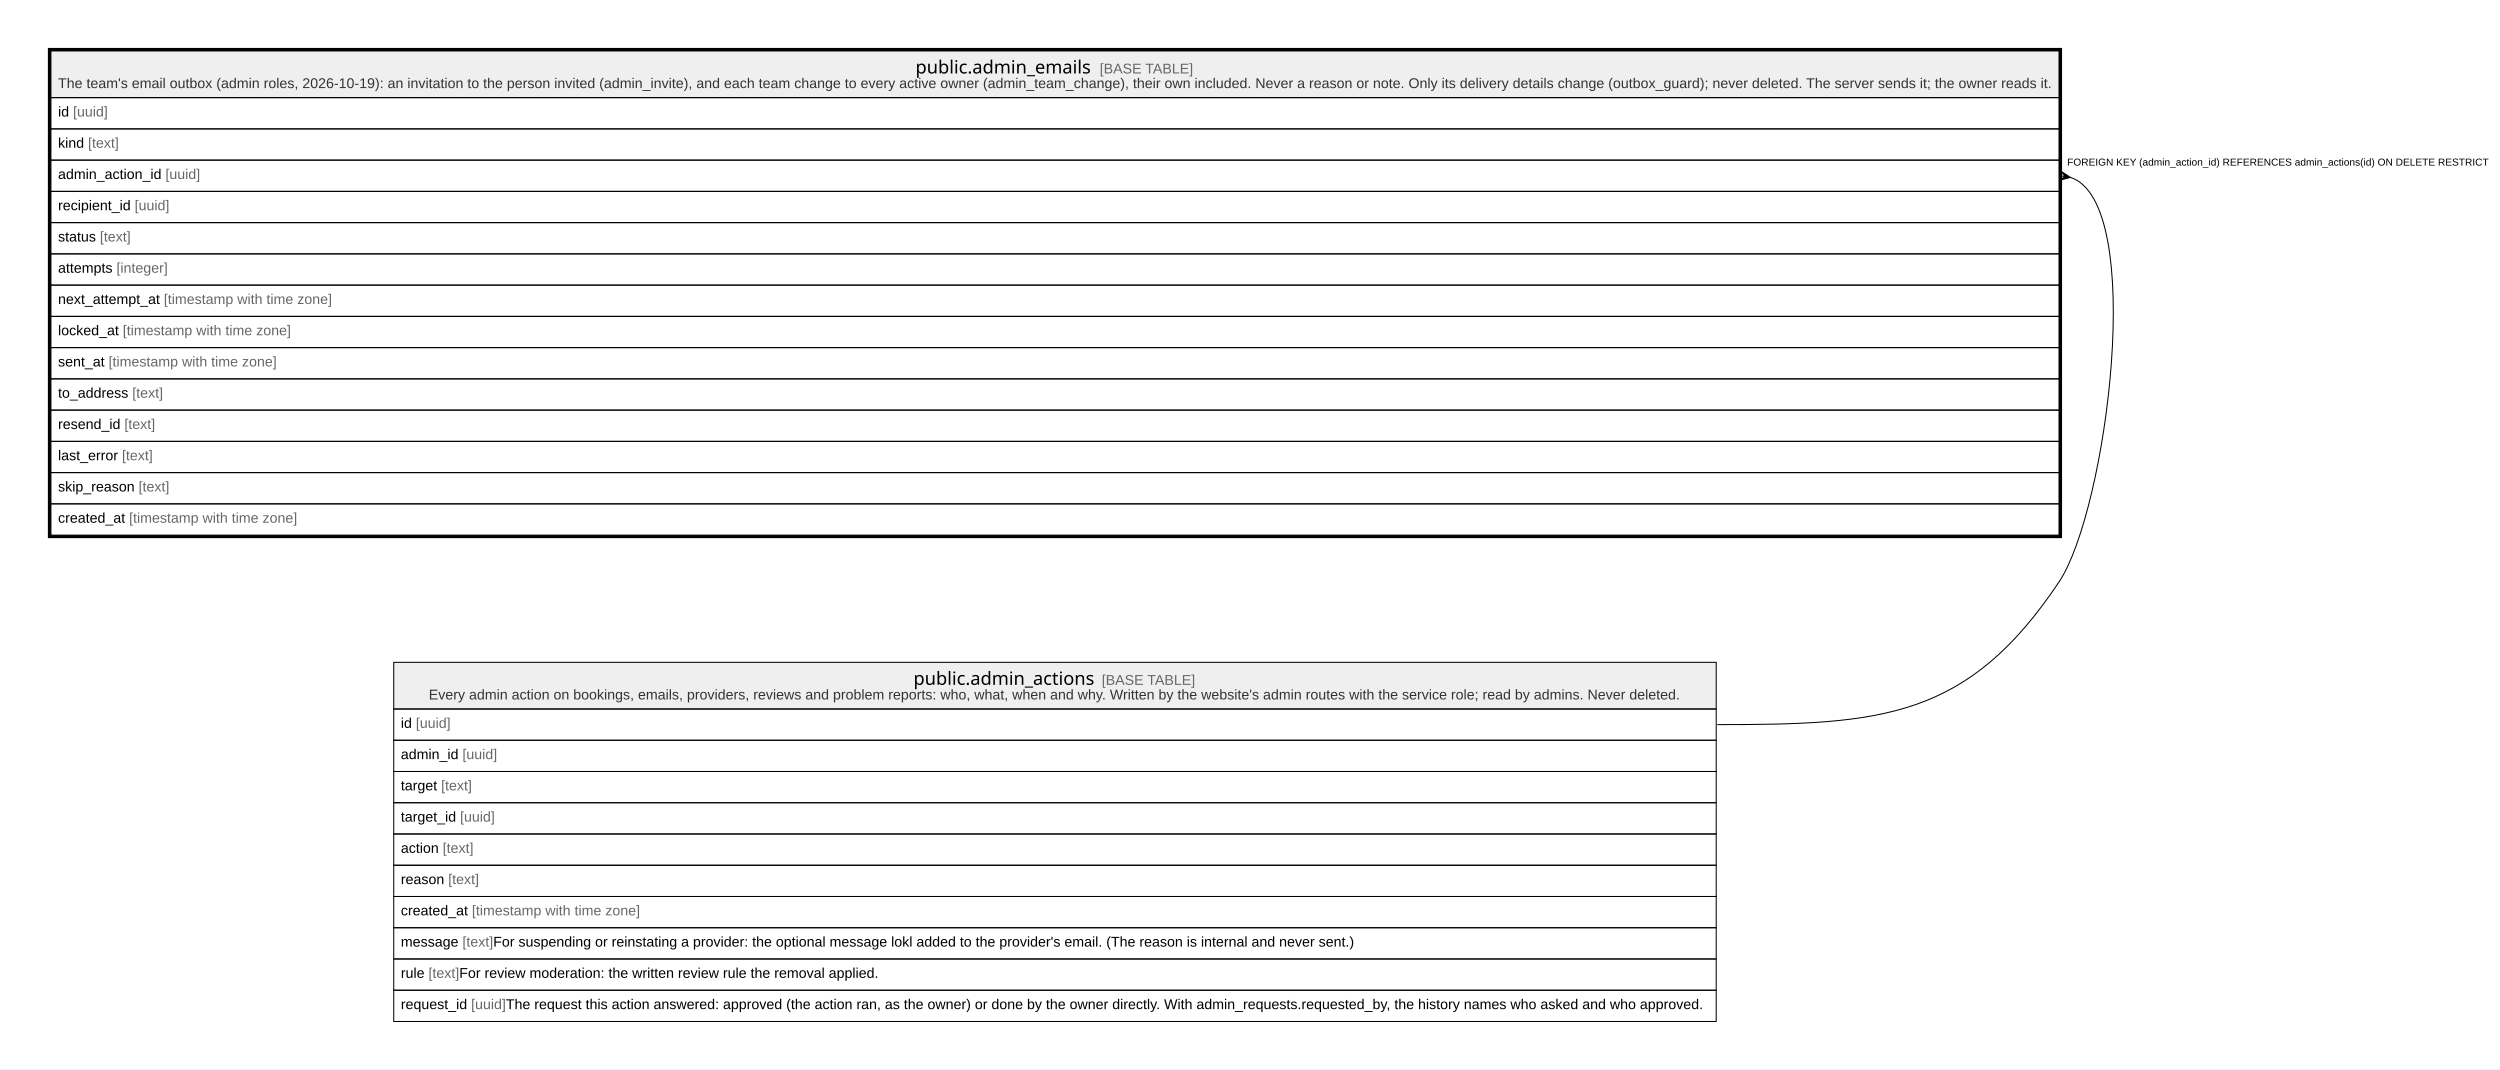
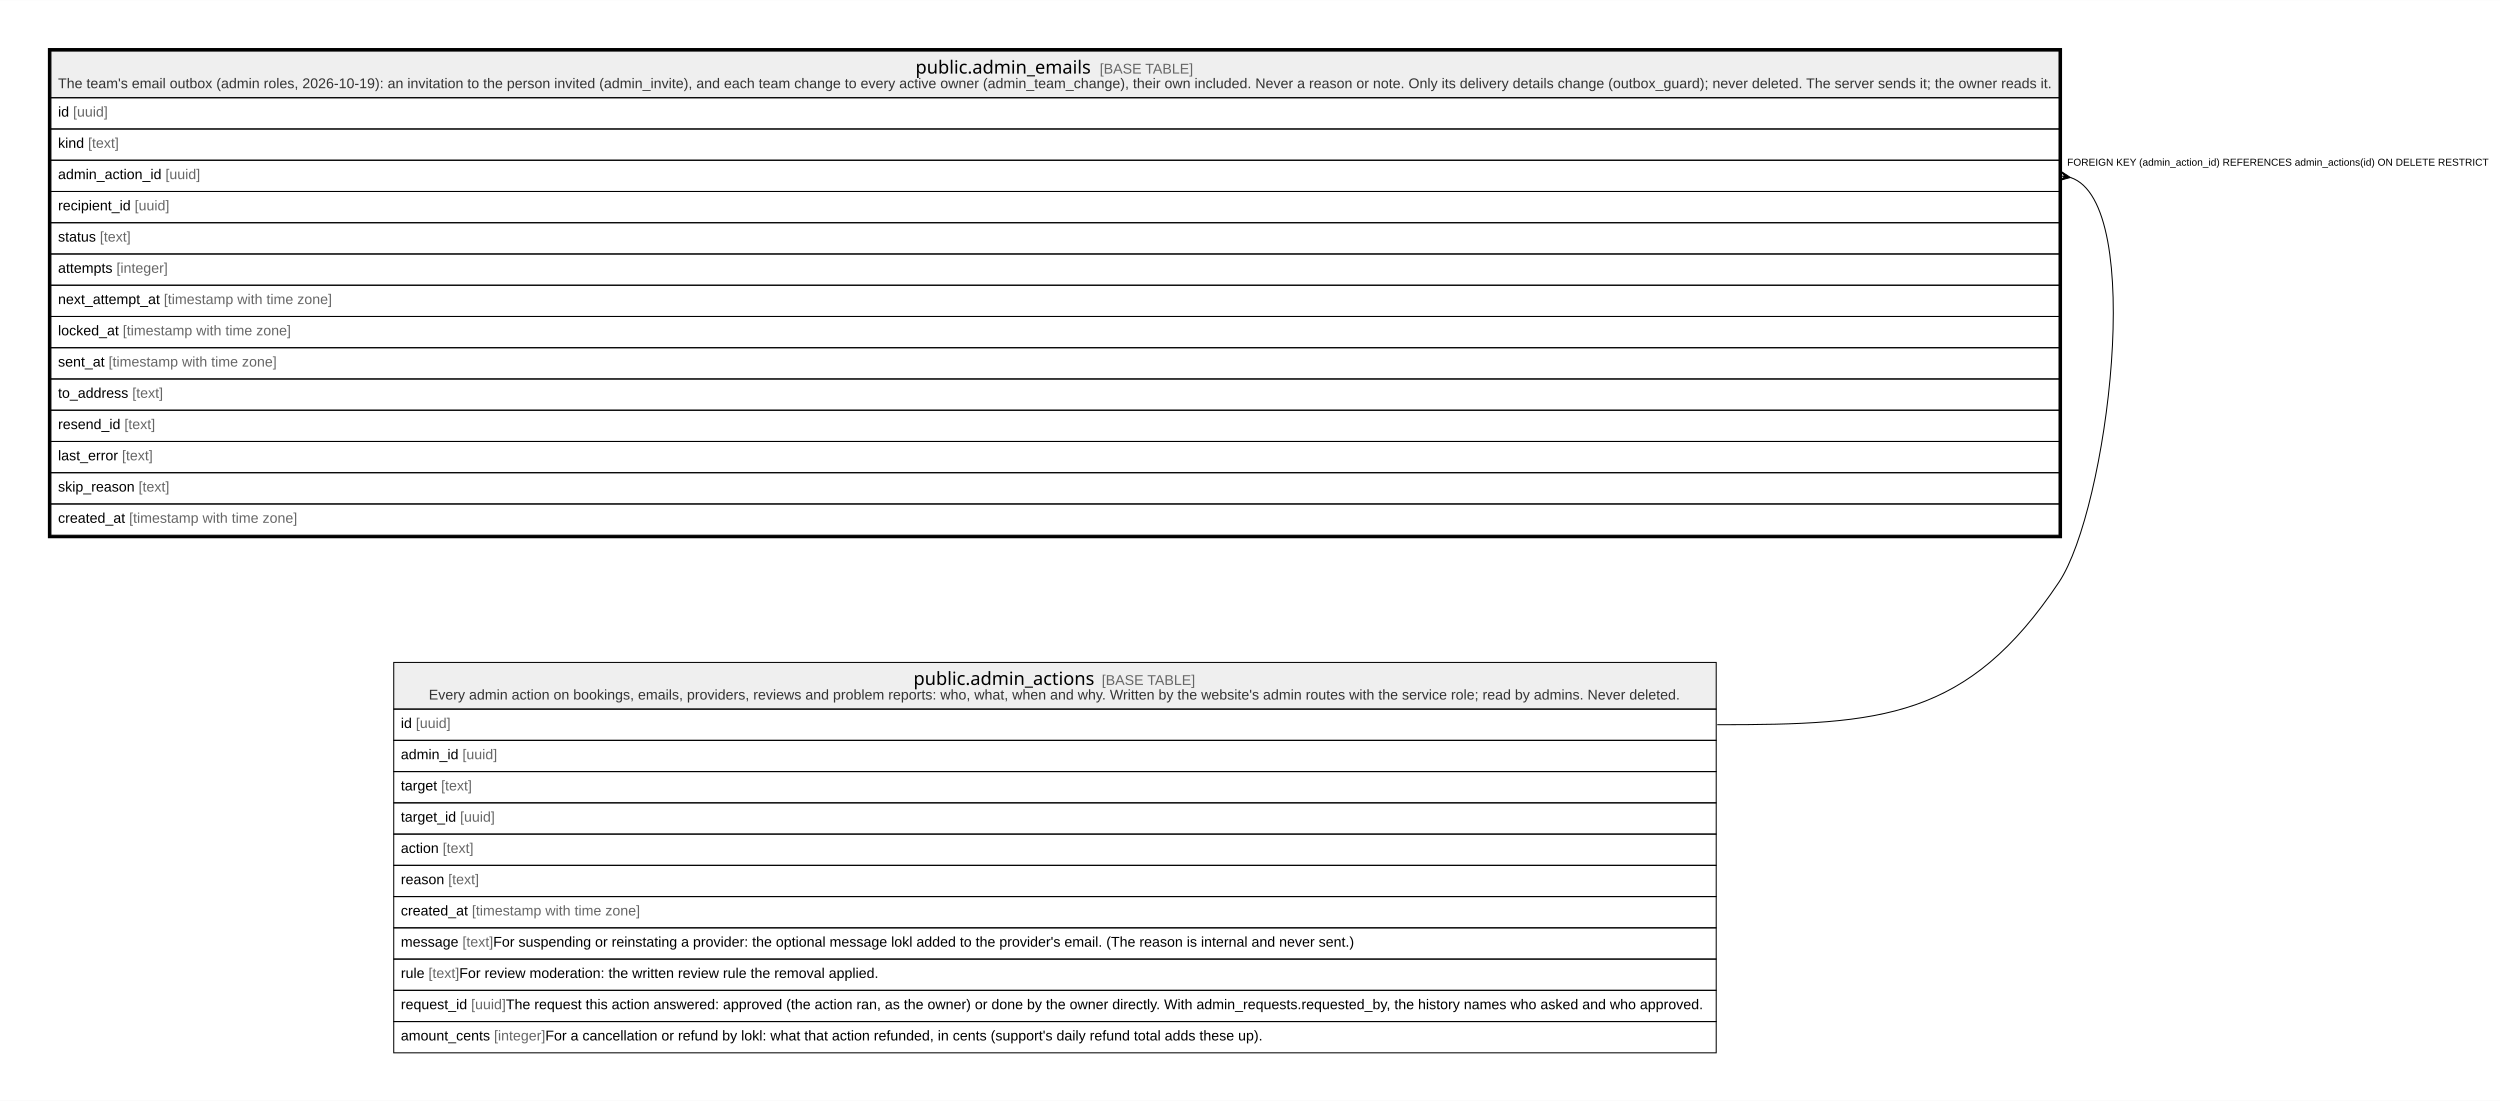
- <svg xmlns="http://www.w3.org/2000/svg" width="2464pt" height="1054pt" viewBox="0.00 0.00 2464.17 1054.00">
-   <g id="graph0" class="graph" transform="scale(1 1) rotate(0) translate(4 1050)">
-     <polygon fill="white" stroke="none" points="-4,4 -4,-1050 2460.17,-1050 2460.17,4 -4,4" />
+ <svg xmlns="http://www.w3.org/2000/svg" width="2464pt" height="1085pt" viewBox="0.00 0.00 2464.17 1084.80">
+   <g id="graph0" class="graph" transform="scale(1 1) rotate(0) translate(4 1080.8)">
+     <polygon fill="white" stroke="none" points="-4,4 -4,-1080.8 2460.17,-1080.8 2460.17,4 -4,4" />
    <g id="node1" class="node">
-       <polygon fill="#efefef" stroke="none" points="46.2,-953.8 46.2,-999.8 2025.5,-999.8 2025.5,-953.8 46.2,-953.8" />
-       <polygon fill="none" stroke="black" points="46.2,-953.8 46.2,-999.8 2025.5,-999.8 2025.5,-953.8 46.2,-953.8" />
-       <text text-anchor="start" x="898.37" y="-977.6" font-family="Arial Bold" font-size="18.00">public.admin_emails</text>
-       <text text-anchor="start" x="1048.84" y="-977.6" font-family="Arial" font-size="14.00">    </text>
-       <text text-anchor="start" x="1079.96" y="-977.6" font-family="Arial" font-size="14.00" fill="#666666">[BASE TABLE]</text>
-       <text text-anchor="start" x="53.2" y="-963.2" font-family="Arial" font-size="14.00" fill="#333333">The team's email outbox (admin roles, 2026-10-19): an invitation to the person invited (admin_invite), and each team change to every active owner (admin_team_change), their own included. Never a reason or note. Only its delivery details change (outbox_guard); never deleted. The server sends it; the owner reads it.</text>
+       <polygon fill="#efefef" stroke="none" points="46.2,-984.6 46.2,-1030.6 2025.5,-1030.6 2025.5,-984.6 46.2,-984.6" />
+       <polygon fill="none" stroke="black" points="46.2,-984.6 46.2,-1030.6 2025.5,-1030.6 2025.5,-984.6 46.2,-984.6" />
+       <text text-anchor="start" x="898.37" y="-1008.4" font-family="Arial Bold" font-size="18.00">public.admin_emails</text>
+       <text text-anchor="start" x="1048.84" y="-1008.4" font-family="Arial" font-size="14.00">    </text>
+       <text text-anchor="start" x="1079.96" y="-1008.4" font-family="Arial" font-size="14.00" fill="#666666">[BASE TABLE]</text>
+       <text text-anchor="start" x="53.2" y="-994" font-family="Arial" font-size="14.00" fill="#333333">The team's email outbox (admin roles, 2026-10-19): an invitation to the person invited (admin_invite), and each team change to every active owner (admin_team_change), their own included. Never a reason or note. Only its delivery details change (outbox_guard); never deleted. The server sends it; the owner reads it.</text>
+       <polygon fill="none" stroke="black" points="46.2,-953.8 46.2,-984.6 2025.5,-984.6 2025.5,-953.8 46.2,-953.8" />
+       <text text-anchor="start" x="53.2" y="-966" font-family="Arial" font-size="14.00">id </text>
+       <text text-anchor="start" x="67.99" y="-966" font-family="Arial" font-size="14.00" fill="#666666">[uuid]</text>
      <polygon fill="none" stroke="black" points="46.2,-923 46.2,-953.8 2025.5,-953.8 2025.5,-923 46.2,-923" />
-       <text text-anchor="start" x="53.2" y="-935.2" font-family="Arial" font-size="14.00">id </text>
-       <text text-anchor="start" x="67.99" y="-935.2" font-family="Arial" font-size="14.00" fill="#666666">[uuid]</text>
+       <text text-anchor="start" x="53.2" y="-935.2" font-family="Arial" font-size="14.00">kind </text>
+       <text text-anchor="start" x="82.77" y="-935.2" font-family="Arial" font-size="14.00" fill="#666666">[text]</text>
      <polygon fill="none" stroke="black" points="46.2,-892.2 46.2,-923 2025.5,-923 2025.5,-892.2 46.2,-892.2" />
-       <text text-anchor="start" x="53.2" y="-904.4" font-family="Arial" font-size="14.00">kind </text>
-       <text text-anchor="start" x="82.77" y="-904.4" font-family="Arial" font-size="14.00" fill="#666666">[text]</text>
+       <text text-anchor="start" x="53.2" y="-904.4" font-family="Arial" font-size="14.00">admin_action_id </text>
+       <text text-anchor="start" x="159.05" y="-904.4" font-family="Arial" font-size="14.00" fill="#666666">[uuid]</text>
      <polygon fill="none" stroke="black" points="46.2,-861.4 46.2,-892.2 2025.5,-892.2 2025.5,-861.4 46.2,-861.4" />
-       <text text-anchor="start" x="53.2" y="-873.6" font-family="Arial" font-size="14.00">admin_action_id </text>
-       <text text-anchor="start" x="159.05" y="-873.6" font-family="Arial" font-size="14.00" fill="#666666">[uuid]</text>
+       <text text-anchor="start" x="53.2" y="-873.6" font-family="Arial" font-size="14.00">recipient_id </text>
+       <text text-anchor="start" x="128.69" y="-873.6" font-family="Arial" font-size="14.00" fill="#666666">[uuid]</text>
      <polygon fill="none" stroke="black" points="46.2,-830.6 46.2,-861.4 2025.5,-861.4 2025.5,-830.6 46.2,-830.6" />
-       <text text-anchor="start" x="53.2" y="-842.8" font-family="Arial" font-size="14.00">recipient_id </text>
-       <text text-anchor="start" x="128.69" y="-842.8" font-family="Arial" font-size="14.00" fill="#666666">[uuid]</text>
+       <text text-anchor="start" x="53.2" y="-842.8" font-family="Arial" font-size="14.00">status </text>
+       <text text-anchor="start" x="94.44" y="-842.8" font-family="Arial" font-size="14.00" fill="#666666">[text]</text>
      <polygon fill="none" stroke="black" points="46.2,-799.8 46.2,-830.6 2025.5,-830.6 2025.5,-799.8 46.2,-799.8" />
-       <text text-anchor="start" x="53.2" y="-812" font-family="Arial" font-size="14.00">status </text>
-       <text text-anchor="start" x="94.44" y="-812" font-family="Arial" font-size="14.00" fill="#666666">[text]</text>
+       <text text-anchor="start" x="53.2" y="-812" font-family="Arial" font-size="14.00">attempts </text>
+       <text text-anchor="start" x="110.78" y="-812" font-family="Arial" font-size="14.00" fill="#666666">[integer]</text>
      <polygon fill="none" stroke="black" points="46.2,-769 46.2,-799.8 2025.5,-799.8 2025.5,-769 46.2,-769" />
-       <text text-anchor="start" x="53.2" y="-781.2" font-family="Arial" font-size="14.00">attempts </text>
-       <text text-anchor="start" x="110.78" y="-781.2" font-family="Arial" font-size="14.00" fill="#666666">[integer]</text>
+       <text text-anchor="start" x="53.2" y="-781.2" font-family="Arial" font-size="14.00">next_attempt_at </text>
+       <text text-anchor="start" x="157.49" y="-781.2" font-family="Arial" font-size="14.00" fill="#666666">[timestamp with time zone]</text>
      <polygon fill="none" stroke="black" points="46.2,-738.2 46.2,-769 2025.5,-769 2025.5,-738.2 46.2,-738.2" />
-       <text text-anchor="start" x="53.2" y="-750.4" font-family="Arial" font-size="14.00">next_attempt_at </text>
-       <text text-anchor="start" x="157.49" y="-750.4" font-family="Arial" font-size="14.00" fill="#666666">[timestamp with time zone]</text>
+       <text text-anchor="start" x="53.2" y="-750.4" font-family="Arial" font-size="14.00">locked_at </text>
+       <text text-anchor="start" x="117.02" y="-750.4" font-family="Arial" font-size="14.00" fill="#666666">[timestamp with time zone]</text>
      <polygon fill="none" stroke="black" points="46.2,-707.4 46.2,-738.2 2025.5,-738.2 2025.5,-707.4 46.2,-707.4" />
-       <text text-anchor="start" x="53.2" y="-719.6" font-family="Arial" font-size="14.00">locked_at </text>
-       <text text-anchor="start" x="117.02" y="-719.6" font-family="Arial" font-size="14.00" fill="#666666">[timestamp with time zone]</text>
+       <text text-anchor="start" x="53.2" y="-719.6" font-family="Arial" font-size="14.00">sent_at </text>
+       <text text-anchor="start" x="103.01" y="-719.6" font-family="Arial" font-size="14.00" fill="#666666">[timestamp with time zone]</text>
      <polygon fill="none" stroke="black" points="46.2,-676.6 46.2,-707.4 2025.5,-707.4 2025.5,-676.6 46.2,-676.6" />
-       <text text-anchor="start" x="53.2" y="-688.8" font-family="Arial" font-size="14.00">sent_at </text>
-       <text text-anchor="start" x="103.01" y="-688.8" font-family="Arial" font-size="14.00" fill="#666666">[timestamp with time zone]</text>
+       <text text-anchor="start" x="53.2" y="-688.8" font-family="Arial" font-size="14.00">to_address </text>
+       <text text-anchor="start" x="126.36" y="-688.8" font-family="Arial" font-size="14.00" fill="#666666">[text]</text>
      <polygon fill="none" stroke="black" points="46.2,-645.8 46.2,-676.6 2025.5,-676.6 2025.5,-645.8 46.2,-645.8" />
-       <text text-anchor="start" x="53.2" y="-658" font-family="Arial" font-size="14.00">to_address </text>
-       <text text-anchor="start" x="126.36" y="-658" font-family="Arial" font-size="14.00" fill="#666666">[text]</text>
+       <text text-anchor="start" x="53.2" y="-658" font-family="Arial" font-size="14.00">resend_id </text>
+       <text text-anchor="start" x="118.58" y="-658" font-family="Arial" font-size="14.00" fill="#666666">[text]</text>
      <polygon fill="none" stroke="black" points="46.2,-615 46.2,-645.8 2025.5,-645.8 2025.5,-615 46.2,-615" />
-       <text text-anchor="start" x="53.2" y="-627.2" font-family="Arial" font-size="14.00">resend_id </text>
-       <text text-anchor="start" x="118.58" y="-627.2" font-family="Arial" font-size="14.00" fill="#666666">[text]</text>
+       <text text-anchor="start" x="53.2" y="-627.2" font-family="Arial" font-size="14.00">last_error </text>
+       <text text-anchor="start" x="116.22" y="-627.2" font-family="Arial" font-size="14.00" fill="#666666">[text]</text>
      <polygon fill="none" stroke="black" points="46.2,-584.2 46.2,-615 2025.5,-615 2025.5,-584.2 46.2,-584.2" />
-       <text text-anchor="start" x="53.2" y="-596.4" font-family="Arial" font-size="14.00">last_error </text>
-       <text text-anchor="start" x="116.22" y="-596.4" font-family="Arial" font-size="14.00" fill="#666666">[text]</text>
+       <text text-anchor="start" x="53.2" y="-596.4" font-family="Arial" font-size="14.00">skip_reason </text>
+       <text text-anchor="start" x="132.58" y="-596.4" font-family="Arial" font-size="14.00" fill="#666666">[text]</text>
      <polygon fill="none" stroke="black" points="46.2,-553.4 46.2,-584.2 2025.5,-584.2 2025.5,-553.4 46.2,-553.4" />
-       <text text-anchor="start" x="53.2" y="-565.6" font-family="Arial" font-size="14.00">skip_reason </text>
-       <text text-anchor="start" x="132.58" y="-565.6" font-family="Arial" font-size="14.00" fill="#666666">[text]</text>
-       <polygon fill="none" stroke="black" points="46.2,-522.6 46.2,-553.4 2025.5,-553.4 2025.5,-522.6 46.2,-522.6" />
-       <text text-anchor="start" x="53.2" y="-534.8" font-family="Arial" font-size="14.00">created_at </text>
-       <text text-anchor="start" x="123.25" y="-534.8" font-family="Arial" font-size="14.00" fill="#666666">[timestamp with time zone]</text>
-       <polygon fill="none" stroke="black" stroke-width="3" points="44.7,-521.1 44.7,-1001.3 2027,-1001.3 2027,-521.1 44.7,-521.1" />
+       <text text-anchor="start" x="53.2" y="-565.6" font-family="Arial" font-size="14.00">created_at </text>
+       <text text-anchor="start" x="123.25" y="-565.6" font-family="Arial" font-size="14.00" fill="#666666">[timestamp with time zone]</text>
+       <polygon fill="none" stroke="black" stroke-width="3" points="44.7,-551.9 44.7,-1032.1 2027,-1032.1 2027,-551.9 44.7,-551.9" />
    </g>
    <g id="node2" class="node">
-       <polygon fill="#efefef" stroke="none" points="384.09,-351.2 384.09,-397.2 1687.61,-397.2 1687.61,-351.2 384.09,-351.2" />
-       <polygon fill="none" stroke="black" points="384.09,-351.2 384.09,-397.2 1687.61,-397.2 1687.61,-351.2 384.09,-351.2" />
-       <text text-anchor="start" x="896.37" y="-375" font-family="Arial Bold" font-size="18.00">public.admin_actions</text>
-       <text text-anchor="start" x="1050.84" y="-375" font-family="Arial" font-size="14.00">    </text>
-       <text text-anchor="start" x="1081.96" y="-375" font-family="Arial" font-size="14.00" fill="#666666">[BASE TABLE]</text>
-       <text text-anchor="start" x="418.61" y="-360.6" font-family="Arial" font-size="14.00" fill="#333333">Every admin action on bookings, emails, providers, reviews and problem reports: who, what, when and why. Written by the website's admin routes with the service role; read by admins. Never deleted.</text>
+       <polygon fill="#efefef" stroke="none" points="384.09,-382 384.09,-428 1687.61,-428 1687.61,-382 384.09,-382" />
+       <polygon fill="none" stroke="black" points="384.09,-382 384.09,-428 1687.61,-428 1687.61,-382 384.09,-382" />
+       <text text-anchor="start" x="896.37" y="-405.8" font-family="Arial Bold" font-size="18.00">public.admin_actions</text>
+       <text text-anchor="start" x="1050.84" y="-405.8" font-family="Arial" font-size="14.00">    </text>
+       <text text-anchor="start" x="1081.96" y="-405.8" font-family="Arial" font-size="14.00" fill="#666666">[BASE TABLE]</text>
+       <text text-anchor="start" x="418.61" y="-391.4" font-family="Arial" font-size="14.00" fill="#333333">Every admin action on bookings, emails, providers, reviews and problem reports: who, what, when and why. Written by the website's admin routes with the service role; read by admins. Never deleted.</text>
+       <polygon fill="none" stroke="black" points="384.09,-351.2 384.09,-382 1687.61,-382 1687.61,-351.2 384.09,-351.2" />
+       <text text-anchor="start" x="391.09" y="-363.4" font-family="Arial" font-size="14.00">id </text>
+       <text text-anchor="start" x="405.88" y="-363.4" font-family="Arial" font-size="14.00" fill="#666666">[uuid]</text>
      <polygon fill="none" stroke="black" points="384.09,-320.4 384.09,-351.2 1687.61,-351.2 1687.61,-320.4 384.09,-320.4" />
-       <text text-anchor="start" x="391.09" y="-332.6" font-family="Arial" font-size="14.00">id </text>
-       <text text-anchor="start" x="405.88" y="-332.6" font-family="Arial" font-size="14.00" fill="#666666">[uuid]</text>
+       <text text-anchor="start" x="391.09" y="-332.6" font-family="Arial" font-size="14.00">admin_id </text>
+       <text text-anchor="start" x="451.79" y="-332.6" font-family="Arial" font-size="14.00" fill="#666666">[uuid]</text>
      <polygon fill="none" stroke="black" points="384.09,-289.6 384.09,-320.4 1687.61,-320.4 1687.61,-289.6 384.09,-289.6" />
-       <text text-anchor="start" x="391.09" y="-301.8" font-family="Arial" font-size="14.00">admin_id </text>
-       <text text-anchor="start" x="451.79" y="-301.8" font-family="Arial" font-size="14.00" fill="#666666">[uuid]</text>
+       <text text-anchor="start" x="391.09" y="-301.8" font-family="Arial" font-size="14.00">target </text>
+       <text text-anchor="start" x="430.78" y="-301.8" font-family="Arial" font-size="14.00" fill="#666666">[text]</text>
      <polygon fill="none" stroke="black" points="384.09,-258.8 384.09,-289.6 1687.61,-289.6 1687.61,-258.8 384.09,-258.8" />
-       <text text-anchor="start" x="391.09" y="-271" font-family="Arial" font-size="14.00">target </text>
-       <text text-anchor="start" x="430.78" y="-271" font-family="Arial" font-size="14.00" fill="#666666">[text]</text>
+       <text text-anchor="start" x="391.09" y="-271" font-family="Arial" font-size="14.00">target_id </text>
+       <text text-anchor="start" x="449.46" y="-271" font-family="Arial" font-size="14.00" fill="#666666">[uuid]</text>
      <polygon fill="none" stroke="black" points="384.09,-228 384.09,-258.8 1687.61,-258.8 1687.61,-228 384.09,-228" />
-       <text text-anchor="start" x="391.09" y="-240.2" font-family="Arial" font-size="14.00">target_id </text>
-       <text text-anchor="start" x="449.46" y="-240.2" font-family="Arial" font-size="14.00" fill="#666666">[uuid]</text>
+       <text text-anchor="start" x="391.09" y="-240.2" font-family="Arial" font-size="14.00">action </text>
+       <text text-anchor="start" x="432.34" y="-240.2" font-family="Arial" font-size="14.00" fill="#666666">[text]</text>
      <polygon fill="none" stroke="black" points="384.09,-197.2 384.09,-228 1687.61,-228 1687.61,-197.2 384.09,-197.2" />
-       <text text-anchor="start" x="391.09" y="-209.4" font-family="Arial" font-size="14.00">action </text>
-       <text text-anchor="start" x="432.34" y="-209.4" font-family="Arial" font-size="14.00" fill="#666666">[text]</text>
+       <text text-anchor="start" x="391.09" y="-209.4" font-family="Arial" font-size="14.00">reason </text>
+       <text text-anchor="start" x="437.79" y="-209.4" font-family="Arial" font-size="14.00" fill="#666666">[text]</text>
      <polygon fill="none" stroke="black" points="384.09,-166.4 384.09,-197.2 1687.61,-197.2 1687.61,-166.4 384.09,-166.4" />
-       <text text-anchor="start" x="391.09" y="-178.6" font-family="Arial" font-size="14.00">reason </text>
-       <text text-anchor="start" x="437.79" y="-178.6" font-family="Arial" font-size="14.00" fill="#666666">[text]</text>
+       <text text-anchor="start" x="391.09" y="-178.6" font-family="Arial" font-size="14.00">created_at </text>
+       <text text-anchor="start" x="461.14" y="-178.6" font-family="Arial" font-size="14.00" fill="#666666">[timestamp with time zone]</text>
      <polygon fill="none" stroke="black" points="384.09,-135.6 384.09,-166.4 1687.61,-166.4 1687.61,-135.6 384.09,-135.6" />
-       <text text-anchor="start" x="391.09" y="-147.8" font-family="Arial" font-size="14.00">created_at </text>
-       <text text-anchor="start" x="461.14" y="-147.8" font-family="Arial" font-size="14.00" fill="#666666">[timestamp with time zone]</text>
+       <text text-anchor="start" x="391.09" y="-147.8" font-family="Arial" font-size="14.00">message </text>
+       <text text-anchor="start" x="451.79" y="-147.8" font-family="Arial" font-size="14.00" fill="#666666">[text]</text>
+       <text text-anchor="start" x="482.13" y="-147.8" font-family="Arial" font-size="14.00"> For suspending or reinstating a provider: the optional message lokl added to the provider's email. (The reason is internal and never sent.)</text>
      <polygon fill="none" stroke="black" points="384.09,-104.8 384.09,-135.6 1687.61,-135.6 1687.61,-104.8 384.09,-104.8" />
-       <text text-anchor="start" x="391.09" y="-117" font-family="Arial" font-size="14.00">message </text>
-       <text text-anchor="start" x="451.79" y="-117" font-family="Arial" font-size="14.00" fill="#666666">[text]</text>
-       <text text-anchor="start" x="482.13" y="-117" font-family="Arial" font-size="14.00"> For suspending or reinstating a provider: the optional message lokl added to the provider's email. (The reason is internal and never sent.)</text>
+       <text text-anchor="start" x="391.09" y="-117" font-family="Arial" font-size="14.00">rule </text>
+       <text text-anchor="start" x="418.32" y="-117" font-family="Arial" font-size="14.00" fill="#666666">[text]</text>
+       <text text-anchor="start" x="448.67" y="-117" font-family="Arial" font-size="14.00"> For review moderation: the written review rule the removal applied.</text>
      <polygon fill="none" stroke="black" points="384.09,-74 384.09,-104.8 1687.61,-104.8 1687.61,-74 384.09,-74" />
-       <text text-anchor="start" x="391.09" y="-86.2" font-family="Arial" font-size="14.00">rule </text>
-       <text text-anchor="start" x="418.32" y="-86.2" font-family="Arial" font-size="14.00" fill="#666666">[text]</text>
-       <text text-anchor="start" x="448.67" y="-86.2" font-family="Arial" font-size="14.00"> For review moderation: the written review rule the removal applied.</text>
+       <text text-anchor="start" x="391.09" y="-86.2" font-family="Arial" font-size="14.00">request_id </text>
+       <text text-anchor="start" x="460.36" y="-86.2" font-family="Arial" font-size="14.00" fill="#666666">[uuid]</text>
+       <text text-anchor="start" x="494.61" y="-86.2" font-family="Arial" font-size="14.00"> The request this action answered: approved (the action ran, as the owner) or done by the owner directly. With admin_requests.requested_by, the history names who asked and who approved.</text>
      <polygon fill="none" stroke="black" points="384.09,-43.2 384.09,-74 1687.61,-74 1687.61,-43.2 384.09,-43.2" />
-       <text text-anchor="start" x="391.09" y="-55.4" font-family="Arial" font-size="14.00">request_id </text>
-       <text text-anchor="start" x="460.36" y="-55.4" font-family="Arial" font-size="14.00" fill="#666666">[uuid]</text>
-       <text text-anchor="start" x="494.61" y="-55.4" font-family="Arial" font-size="14.00"> The request this action answered: approved (the action ran, as the owner) or done by the owner directly. With admin_requests.requested_by, the history names who asked and who approved.</text>
+       <text text-anchor="start" x="391.09" y="-55.4" font-family="Arial" font-size="14.00">amount_cents </text>
+       <text text-anchor="start" x="482.92" y="-55.4" font-family="Arial" font-size="14.00" fill="#666666">[integer]</text>
+       <text text-anchor="start" x="533.51" y="-55.4" font-family="Arial" font-size="14.00"> For a cancellation or refund by lokl: what that action refunded, in cents (support's daily refund total adds these up).</text>
    </g>
    <g id="edge1" class="edge">
-       <path fill="none" stroke="black" d="M2036.8,-875.19C2112.13,-850.45 2072.9,-547.35 2025.5,-476.4 1935.37,-341.49 1850.85,-335.8 1688.61,-335.8" />
-       <polygon fill="black" stroke="black" points="2036.71,-875.21 2026.13,-872.3 2031.44,-876.03 2027.16,-876.7 2027.16,-876.7 2027.16,-876.7 2031.44,-876.03 2027.52,-881.19 2036.71,-875.21" />
-       <text text-anchor="start" x="2033.5" y="-886.8" font-family="Arial" font-size="10.00">FOREIGN KEY (admin_action_id) REFERENCES admin_actions(id) ON DELETE RESTRICT</text>
+       <path fill="none" stroke="black" d="M2036.8,-905.99C2112.13,-881.25 2072.9,-578.15 2025.5,-507.2 1935.37,-372.29 1850.85,-366.6 1688.61,-366.6" />
+       <polygon fill="black" stroke="black" points="2036.71,-906.01 2026.13,-903.1 2031.44,-906.83 2027.16,-907.5 2027.16,-907.5 2027.16,-907.5 2031.44,-906.83 2027.52,-911.99 2036.71,-906.01" />
+       <text text-anchor="start" x="2033.5" y="-917.6" font-family="Arial" font-size="10.00">FOREIGN KEY (admin_action_id) REFERENCES admin_actions(id) ON DELETE RESTRICT</text>
    </g>
  </g>
</svg>
